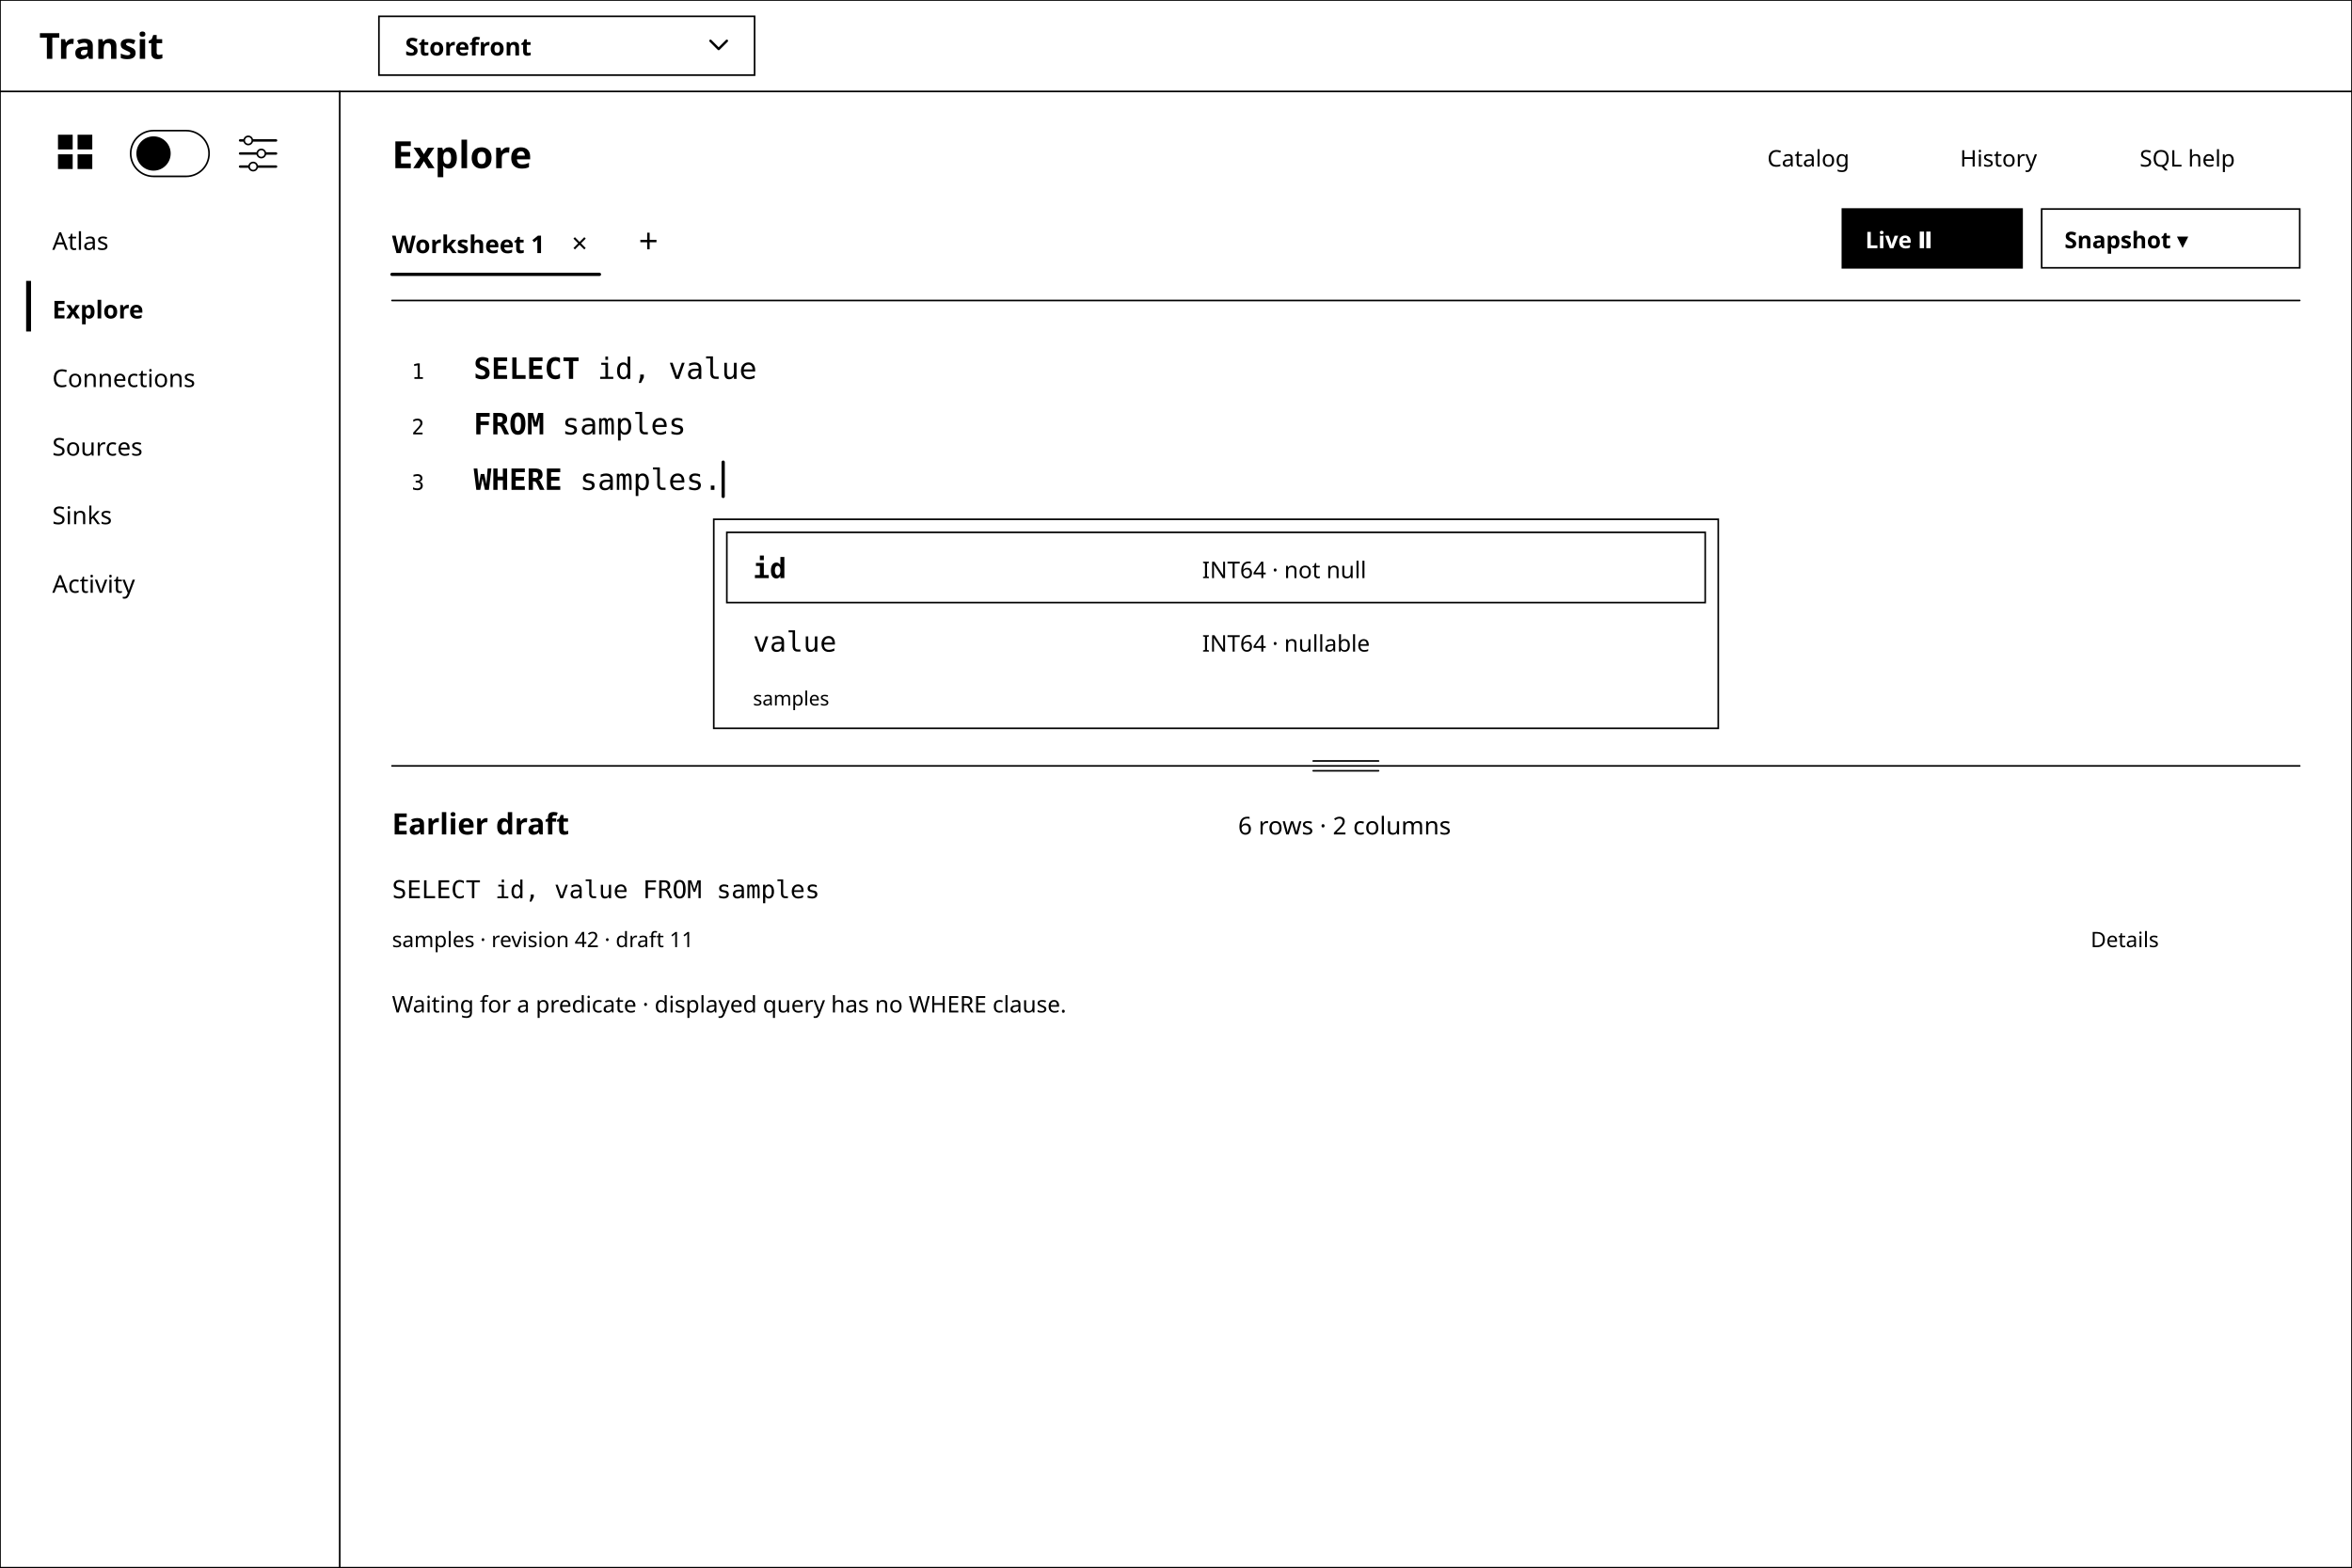
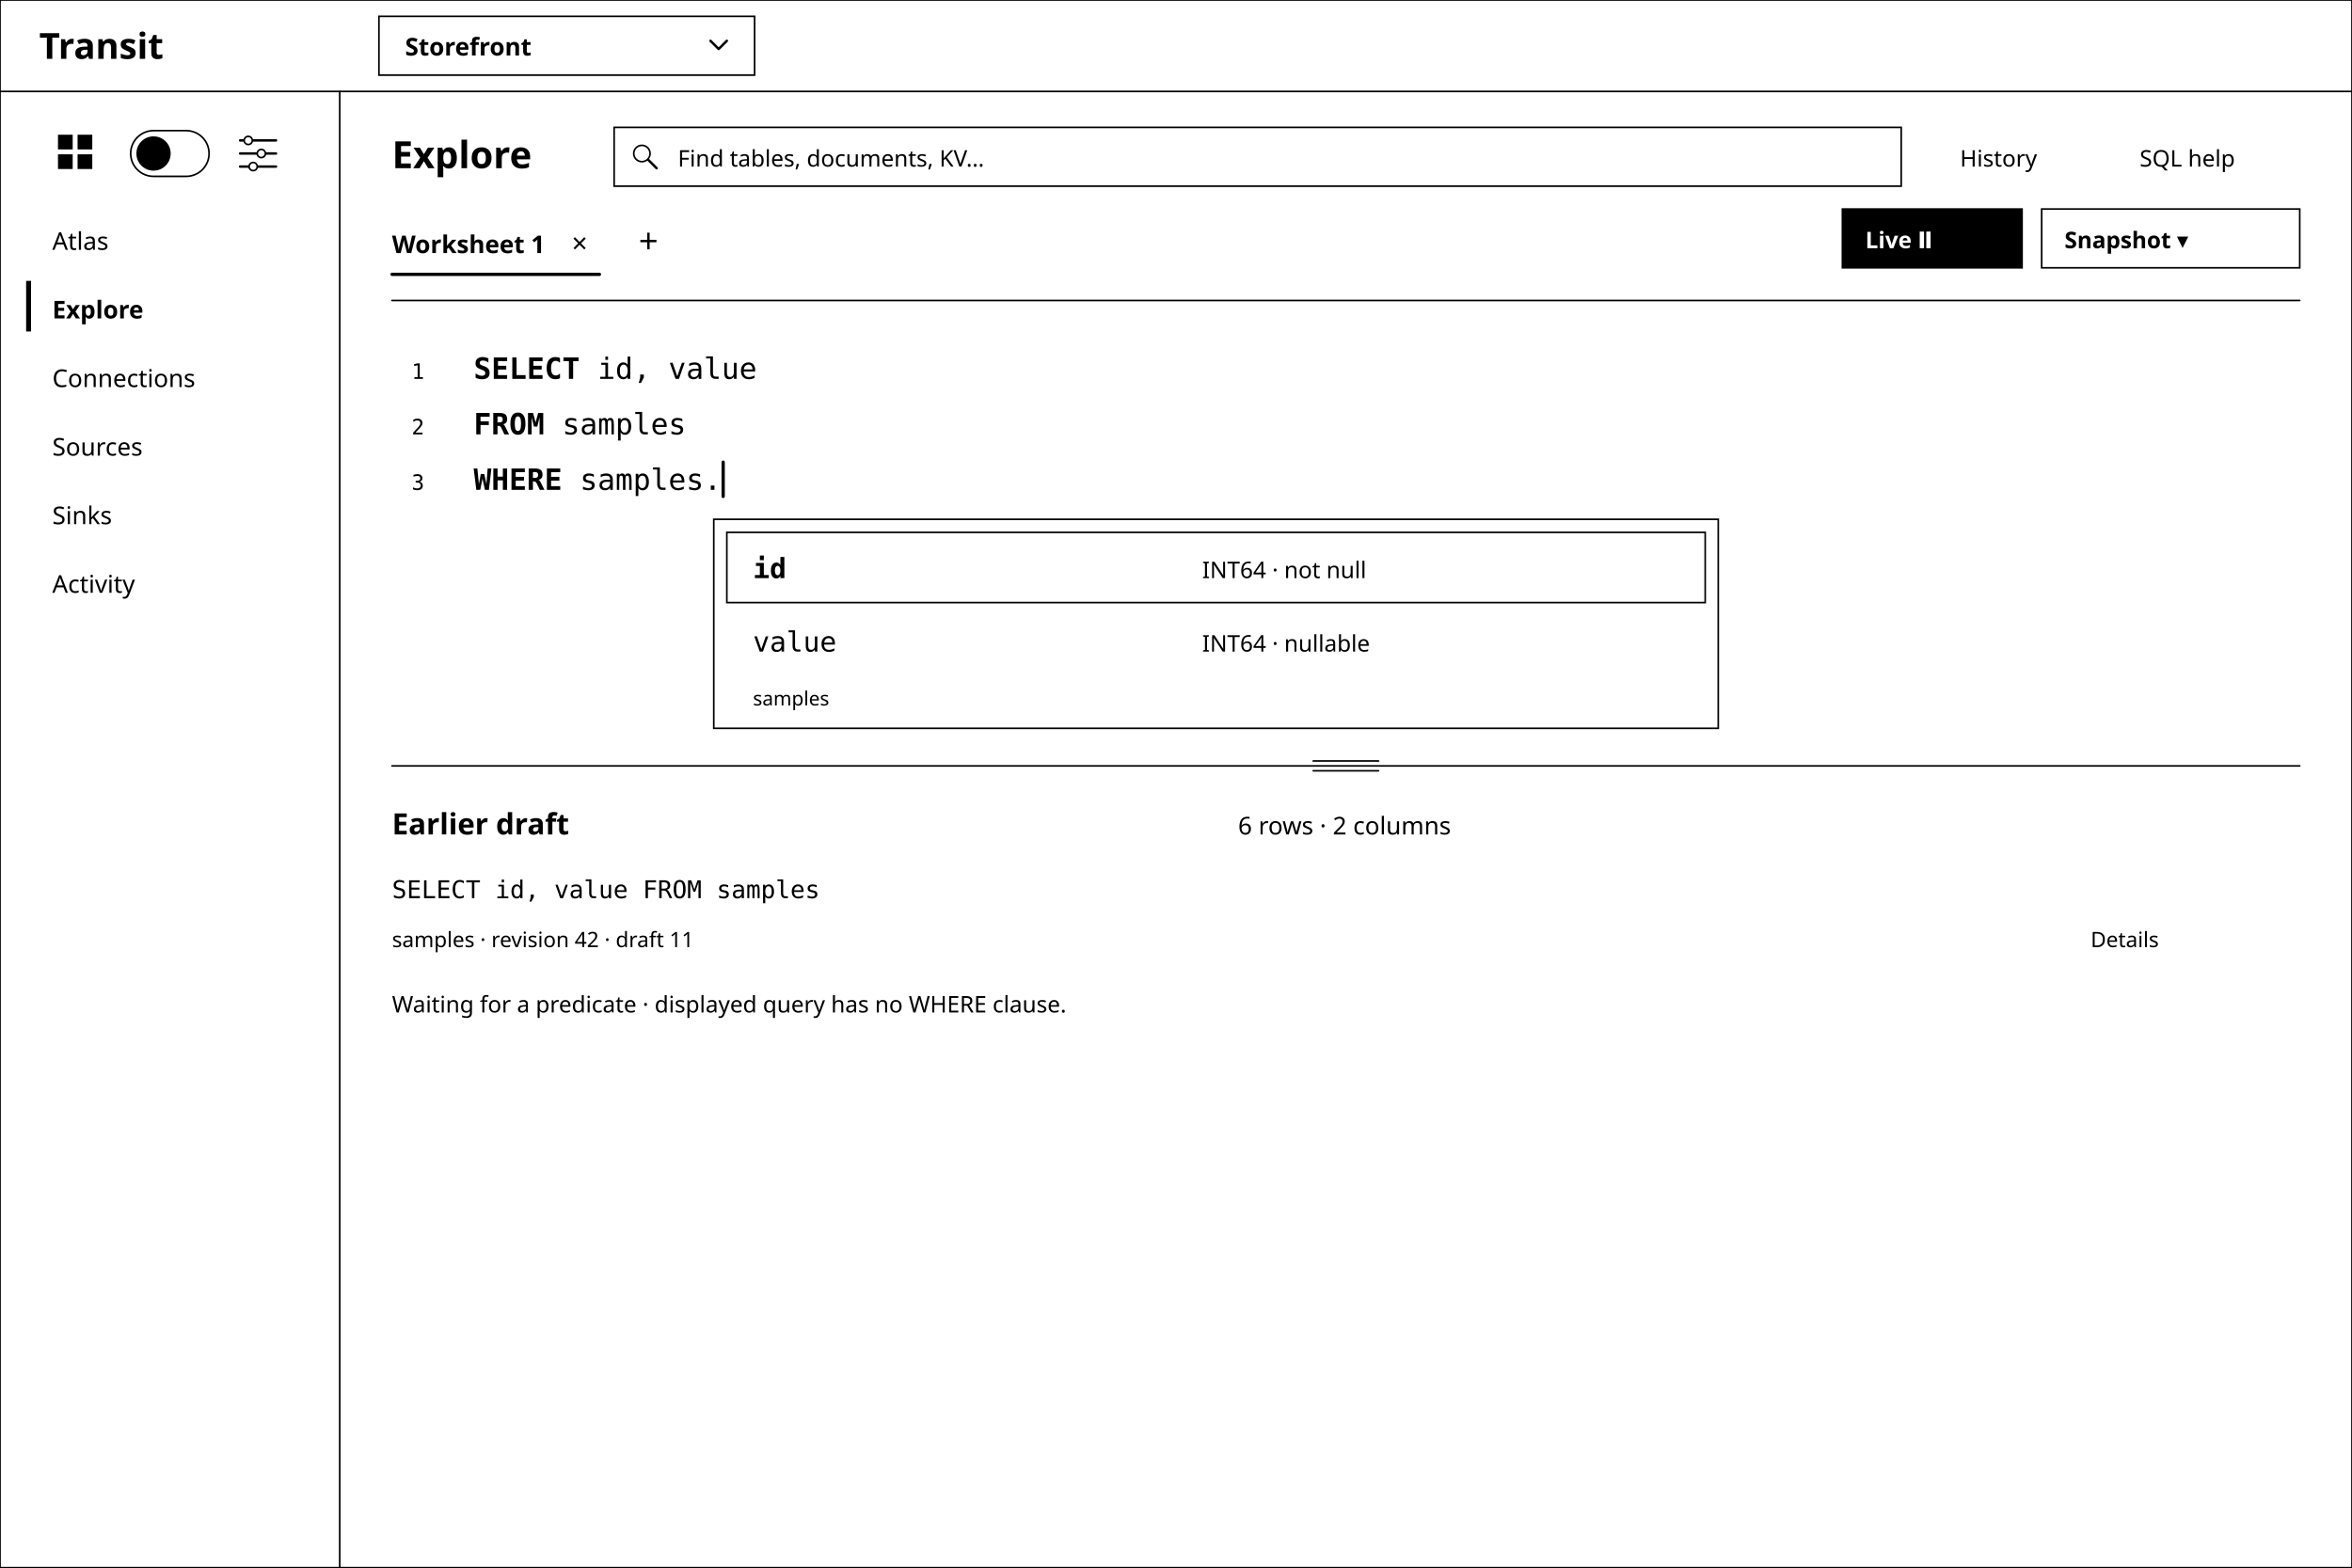
<svg xmlns="http://www.w3.org/2000/svg" width="1440" height="960" viewBox="0 0 1440 960" role="img" aria-labelledby="title desc">
  <rect x="0" y="0" width="1440" height="960" rx="0" fill="white" stroke="black" />
  <text x="24" y="36" font-family="sans-serif" font-size="22" font-weight="700" fill="black">Transit</text>
  <rect x="232" y="10" width="230" height="36" rx="0" fill="white" stroke="black" />
  <text x="248" y="34" font-family="sans-serif" font-size="15" font-weight="700" fill="black">Storefront</text>
  <path d="M435 25 l5 5 l5 -5" fill="none" stroke="black" stroke-width="1.5" stroke-linecap="round" stroke-linejoin="round" />
  <path d="M0 56 H1440" fill="none" stroke="black" stroke-width="1" stroke-linecap="round" stroke-linejoin="round" />
  <path d="M208 56 L208 960" fill="none" stroke="black" stroke-width="1" stroke-linecap="round" stroke-linejoin="round" />
  <g role="img" aria-label="Area: Workspace. Workspace left; Operations right.">
    <rect x="36" y="83" width="8" height="8" rx="0" fill="black" stroke="black" />
    <rect x="36" y="95" width="8" height="8" rx="0" fill="black" stroke="black" />
    <rect x="48" y="83" width="8" height="8" rx="0" fill="black" stroke="black" />
    <rect x="48" y="95" width="8" height="8" rx="0" fill="black" stroke="black" />
    <rect x="80" y="80" width="48" height="28" rx="14" fill="white" stroke="black" />
    <circle cx="94" cy="94" r="10" fill="black" stroke="black" />
    <path d="M147 86 H169" fill="none" stroke="black" stroke-width="1.5" stroke-linecap="round" stroke-linejoin="round" />
    <circle cx="152" cy="86" r="2.5" fill="white" stroke="black" />
    <path d="M147 94 H169" fill="none" stroke="black" stroke-width="1.5" stroke-linecap="round" stroke-linejoin="round" />
    <circle cx="160" cy="94" r="2.5" fill="white" stroke="black" />
    <path d="M147 102 H169" fill="none" stroke="black" stroke-width="1.5" stroke-linecap="round" stroke-linejoin="round" />
    <circle cx="155" cy="102" r="2.5" fill="white" stroke="black" />
  </g>
  <text xml:space="preserve" x="32" y="153" font-family="sans-serif" font-size="15" font-weight="400" fill="black">Atlas</text>
  <rect x="16" y="172" width="3" height="31" rx="0" fill="black" stroke="none" />
  <text xml:space="preserve" x="32" y="195" font-family="sans-serif" font-size="15" font-weight="700" fill="black">Explore</text>
  <text xml:space="preserve" x="32" y="237" font-family="sans-serif" font-size="15" font-weight="400" fill="black">Connections</text>
  <text xml:space="preserve" x="32" y="279" font-family="sans-serif" font-size="15" font-weight="400" fill="black">Sources</text>
  <text xml:space="preserve" x="32" y="321" font-family="sans-serif" font-size="15" font-weight="400" fill="black">Sinks</text>
  <text xml:space="preserve" x="32" y="363" font-family="sans-serif" font-size="15" font-weight="400" fill="black">Activity</text>
  <text xml:space="preserve" x="240" y="103" font-family="sans-serif" font-size="23" font-weight="700" fill="black">Explore</text>
-   <text xml:space="preserve" x="1082" y="102" font-family="sans-serif" font-size="14" font-weight="400" fill="black">Catalog</text>
+   <g role="img" aria-label="Find resources: search field">
+     <rect x="376" y="78" width="788" height="36" rx="0" fill="white" stroke="black" />
+     <circle cx="393" cy="94" r="5" fill="white" stroke="black" />
+     <path d="M397 98 L402 103" fill="none" stroke="black" stroke-width="1.5" stroke-linecap="round" stroke-linejoin="round" />
+     <text x="415" y="102" font-family="sans-serif" font-size="14" font-weight="400" fill="black">Find tables, documents, KV…</text>
+   </g>
  <text xml:space="preserve" x="1200" y="102" font-family="sans-serif" font-size="14" font-weight="400" fill="black">History</text>
  <text xml:space="preserve" x="1310" y="102" font-family="sans-serif" font-size="14" font-weight="400" fill="black">SQL help</text>
  <text xml:space="preserve" x="240" y="155" font-family="sans-serif" font-size="15" font-weight="700" fill="black">Worksheet 1</text>
  <text xml:space="preserve" x="350" y="155" font-family="sans-serif" font-size="17" font-weight="400" fill="black">×</text>
  <text xml:space="preserve" x="391" y="155" font-family="sans-serif" font-size="21" font-weight="400" fill="black">+</text>
  <path d="M240 168 H367" fill="none" stroke="black" stroke-width="2" stroke-linecap="round" stroke-linejoin="round" />
  <rect x="1128" y="128" width="110" height="36" rx="0" fill="black" stroke="black" />
  <text x="1142" y="152" font-family="sans-serif" font-size="14" font-weight="700" fill="white">Live  Ⅱ</text>
  <rect x="1250" y="128" width="158" height="36" rx="0" fill="white" stroke="black" />
  <text x="1264" y="152" font-family="sans-serif" font-size="14" font-weight="700" fill="black">Snapshot  ▾</text>
  <path d="M240 184 H1408" fill="none" stroke="black" stroke-width="1" stroke-linecap="round" stroke-linejoin="round" />
  <text xml:space="preserve" x="252" y="232" font-family="monospace" font-size="13" font-weight="400" fill="black">1</text>
  <text xml:space="preserve" x="290" y="232" font-family="monospace" font-size="18" font-weight="700" fill="black">SELECT</text>
  <text xml:space="preserve" x="355.04" y="232" font-family="monospace" font-size="18" font-weight="400" fill="black"> id, value</text>
  <text xml:space="preserve" x="252" y="266" font-family="monospace" font-size="13" font-weight="400" fill="black">2</text>
  <text xml:space="preserve" x="290" y="266" font-family="monospace" font-size="18" font-weight="700" fill="black">FROM</text>
  <text xml:space="preserve" x="333.36" y="266" font-family="monospace" font-size="18" font-weight="400" fill="black"> samples</text>
  <text xml:space="preserve" x="252" y="300" font-family="monospace" font-size="13" font-weight="400" fill="black">3</text>
  <text xml:space="preserve" x="290" y="300" font-family="monospace" font-size="18" font-weight="700" fill="black">WHERE</text>
  <text xml:space="preserve" x="344.2" y="300" font-family="monospace" font-size="18" font-weight="400" fill="black"> samples.</text>
  <path d="M442.76 283 L442.76 304" fill="none" stroke="black" stroke-width="2" stroke-linecap="round" stroke-linejoin="round" />
  <rect x="437" y="318" width="615" height="128" rx="0" fill="white" stroke="black" />
  <rect x="445" y="326" width="599" height="43" rx="0" fill="white" stroke="black" />
  <text xml:space="preserve" x="461" y="354" font-family="monospace" font-size="17" font-weight="700" fill="black">id</text>
  <text xml:space="preserve" x="736" y="354" font-family="sans-serif" font-size="14" font-weight="400" fill="black">INT64 · not null</text>
  <text xml:space="preserve" x="461" y="399" font-family="monospace" font-size="17" font-weight="400" fill="black">value</text>
  <text xml:space="preserve" x="736" y="399" font-family="sans-serif" font-size="14" font-weight="400" fill="black">INT64 · nullable</text>
  <text xml:space="preserve" x="461" y="432" font-family="sans-serif" font-size="12" font-weight="400" fill="black">samples</text>
  <path d="M240 469 H1408" fill="none" stroke="black" stroke-width="1" stroke-linecap="round" stroke-linejoin="round" />
  <path d="M804 466 H844" fill="none" stroke="black" stroke-width="1" stroke-linecap="round" stroke-linejoin="round" />
  <path d="M804 472 H844" fill="none" stroke="black" stroke-width="1" stroke-linecap="round" stroke-linejoin="round" />
  <text xml:space="preserve" x="240" y="511" font-family="sans-serif" font-size="18" font-weight="700" fill="black">Earlier draft</text>
  <text xml:space="preserve" x="758" y="511" font-family="sans-serif" font-size="15" font-weight="400" fill="black">6 rows · 2 columns</text>
  <text xml:space="preserve" x="240" y="550" font-family="monospace" font-size="15" font-weight="400" fill="black">SELECT id, value FROM samples</text>
  <text xml:space="preserve" x="240" y="580" font-family="sans-serif" font-size="13" font-weight="400" fill="black">samples · revision 42 · draft 11</text>
  <text xml:space="preserve" x="1280" y="580" font-family="sans-serif" font-size="13" font-weight="400" fill="black">Details</text>
  <text xml:space="preserve" x="240" y="620" font-family="sans-serif" font-size="14" font-weight="400" fill="black">Waiting for a predicate · displayed query has no WHERE clause.</text>
</svg>
